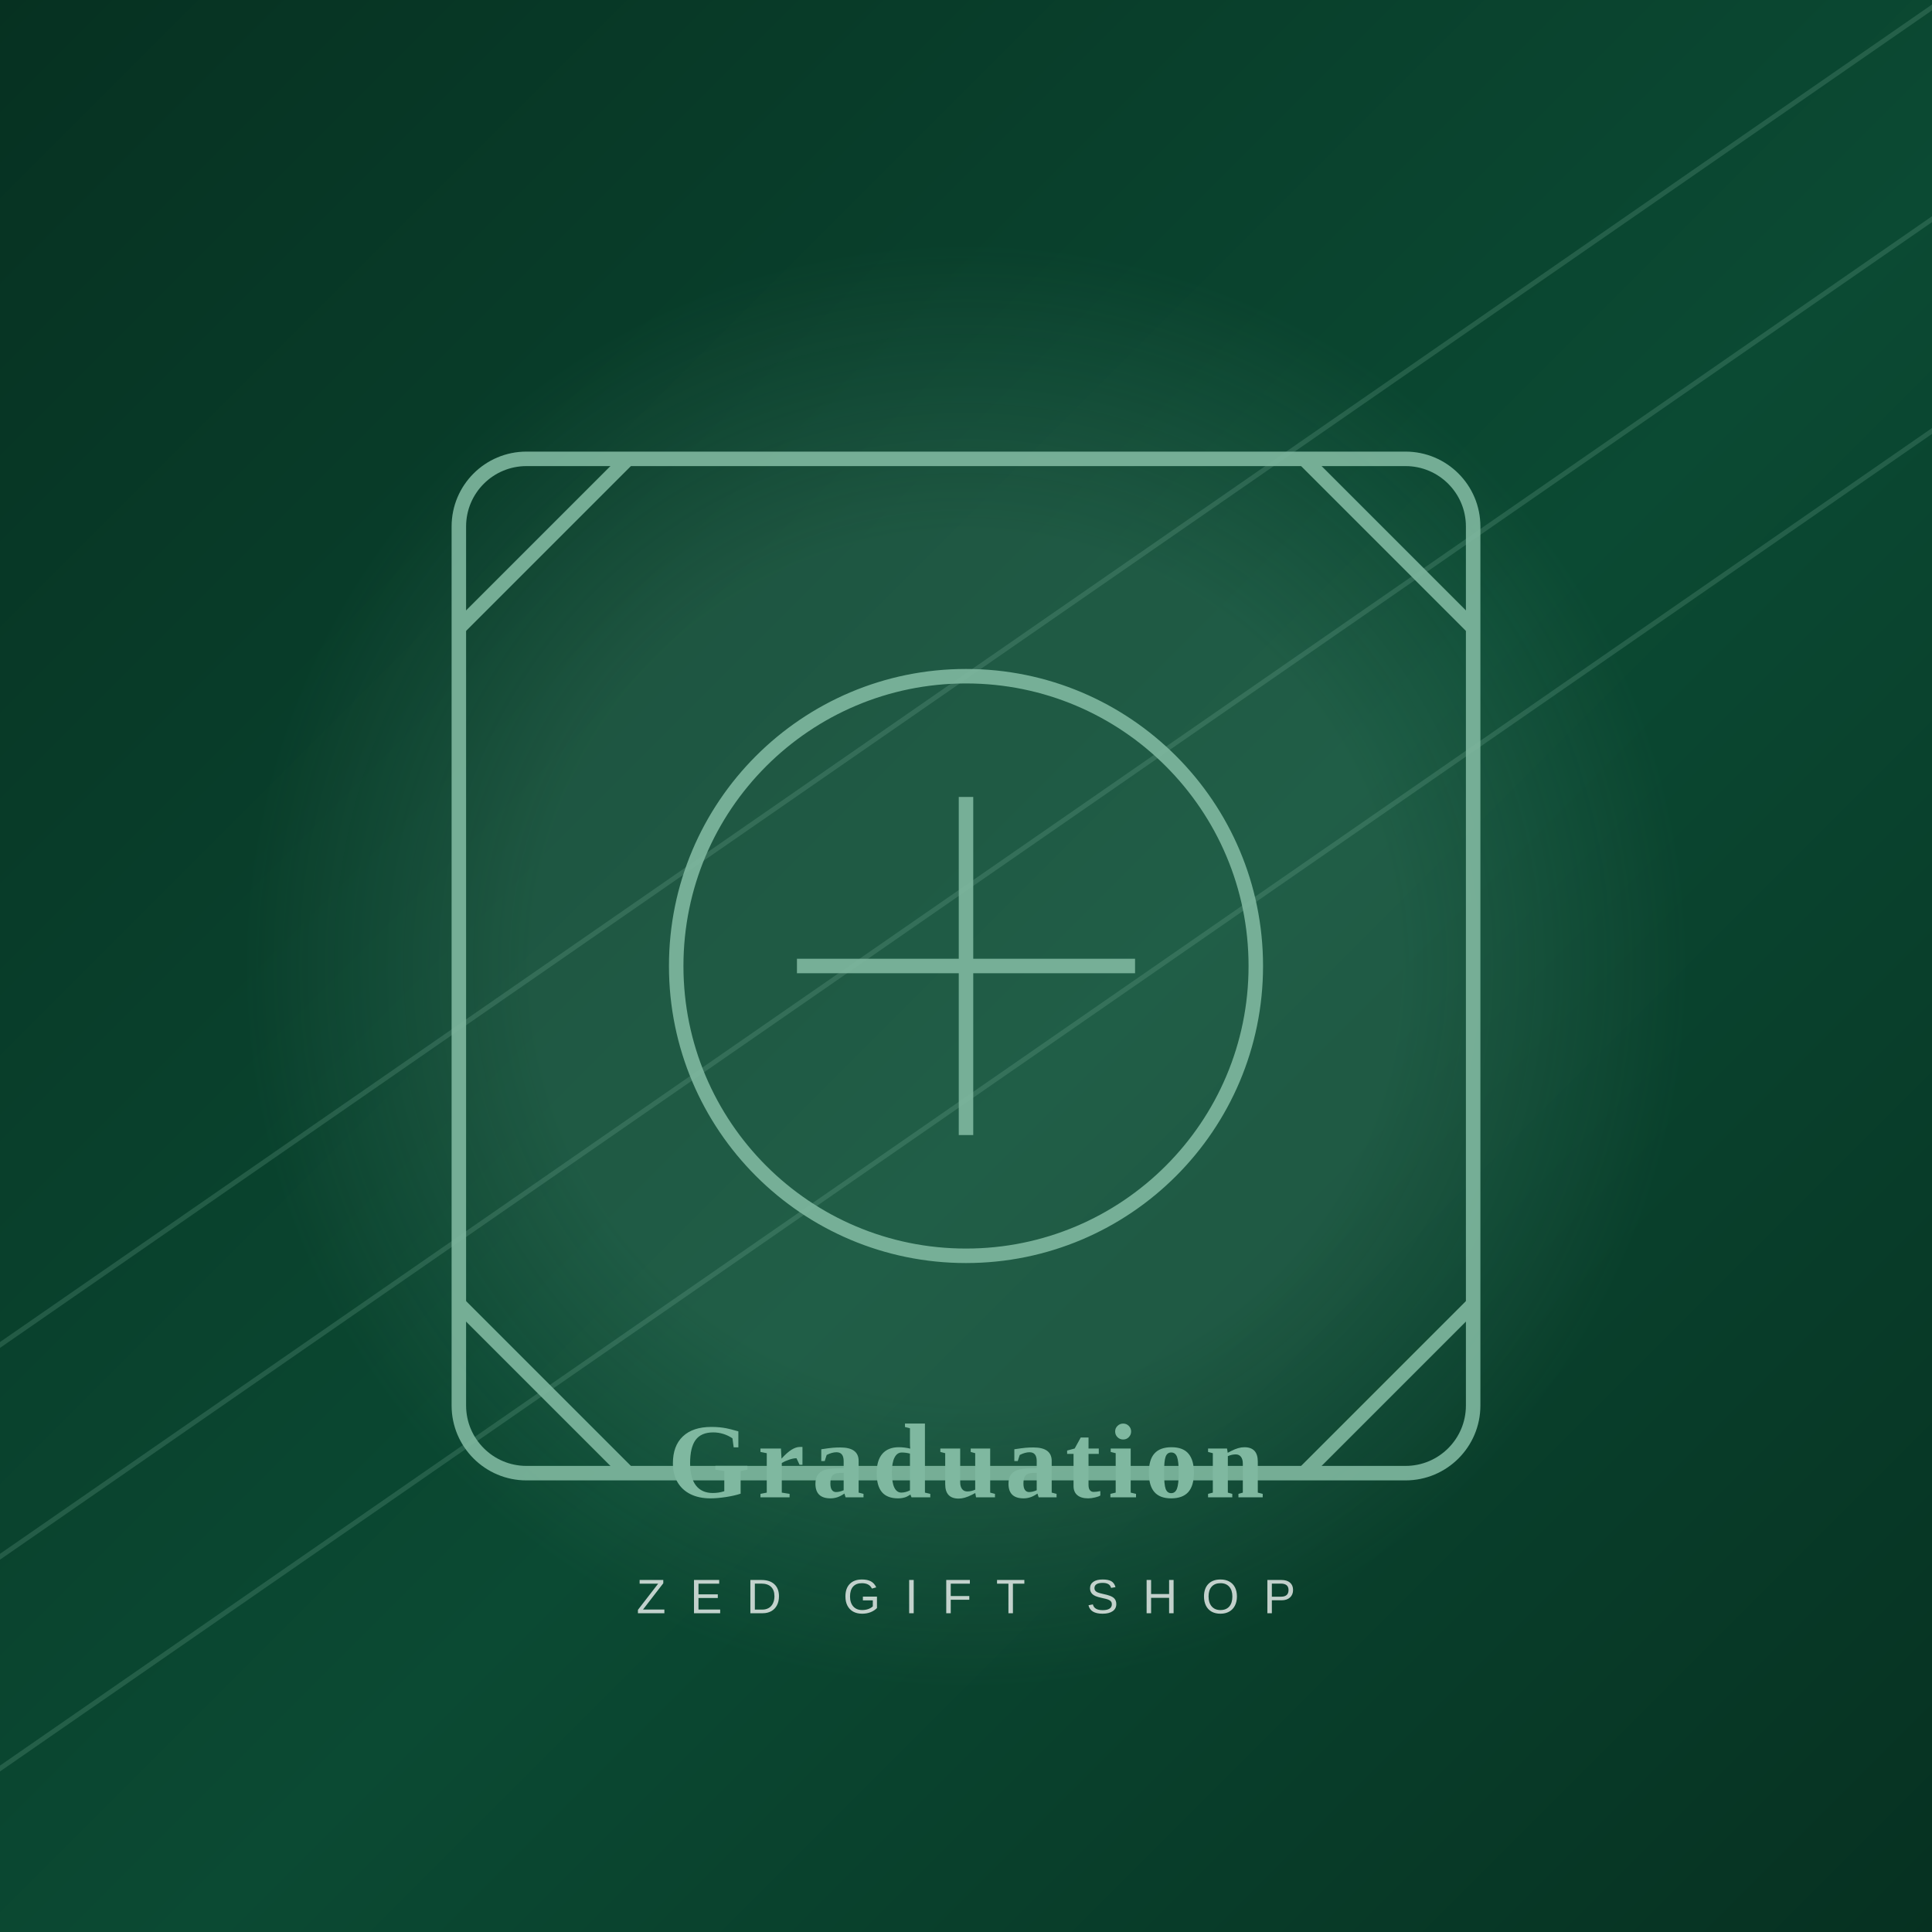
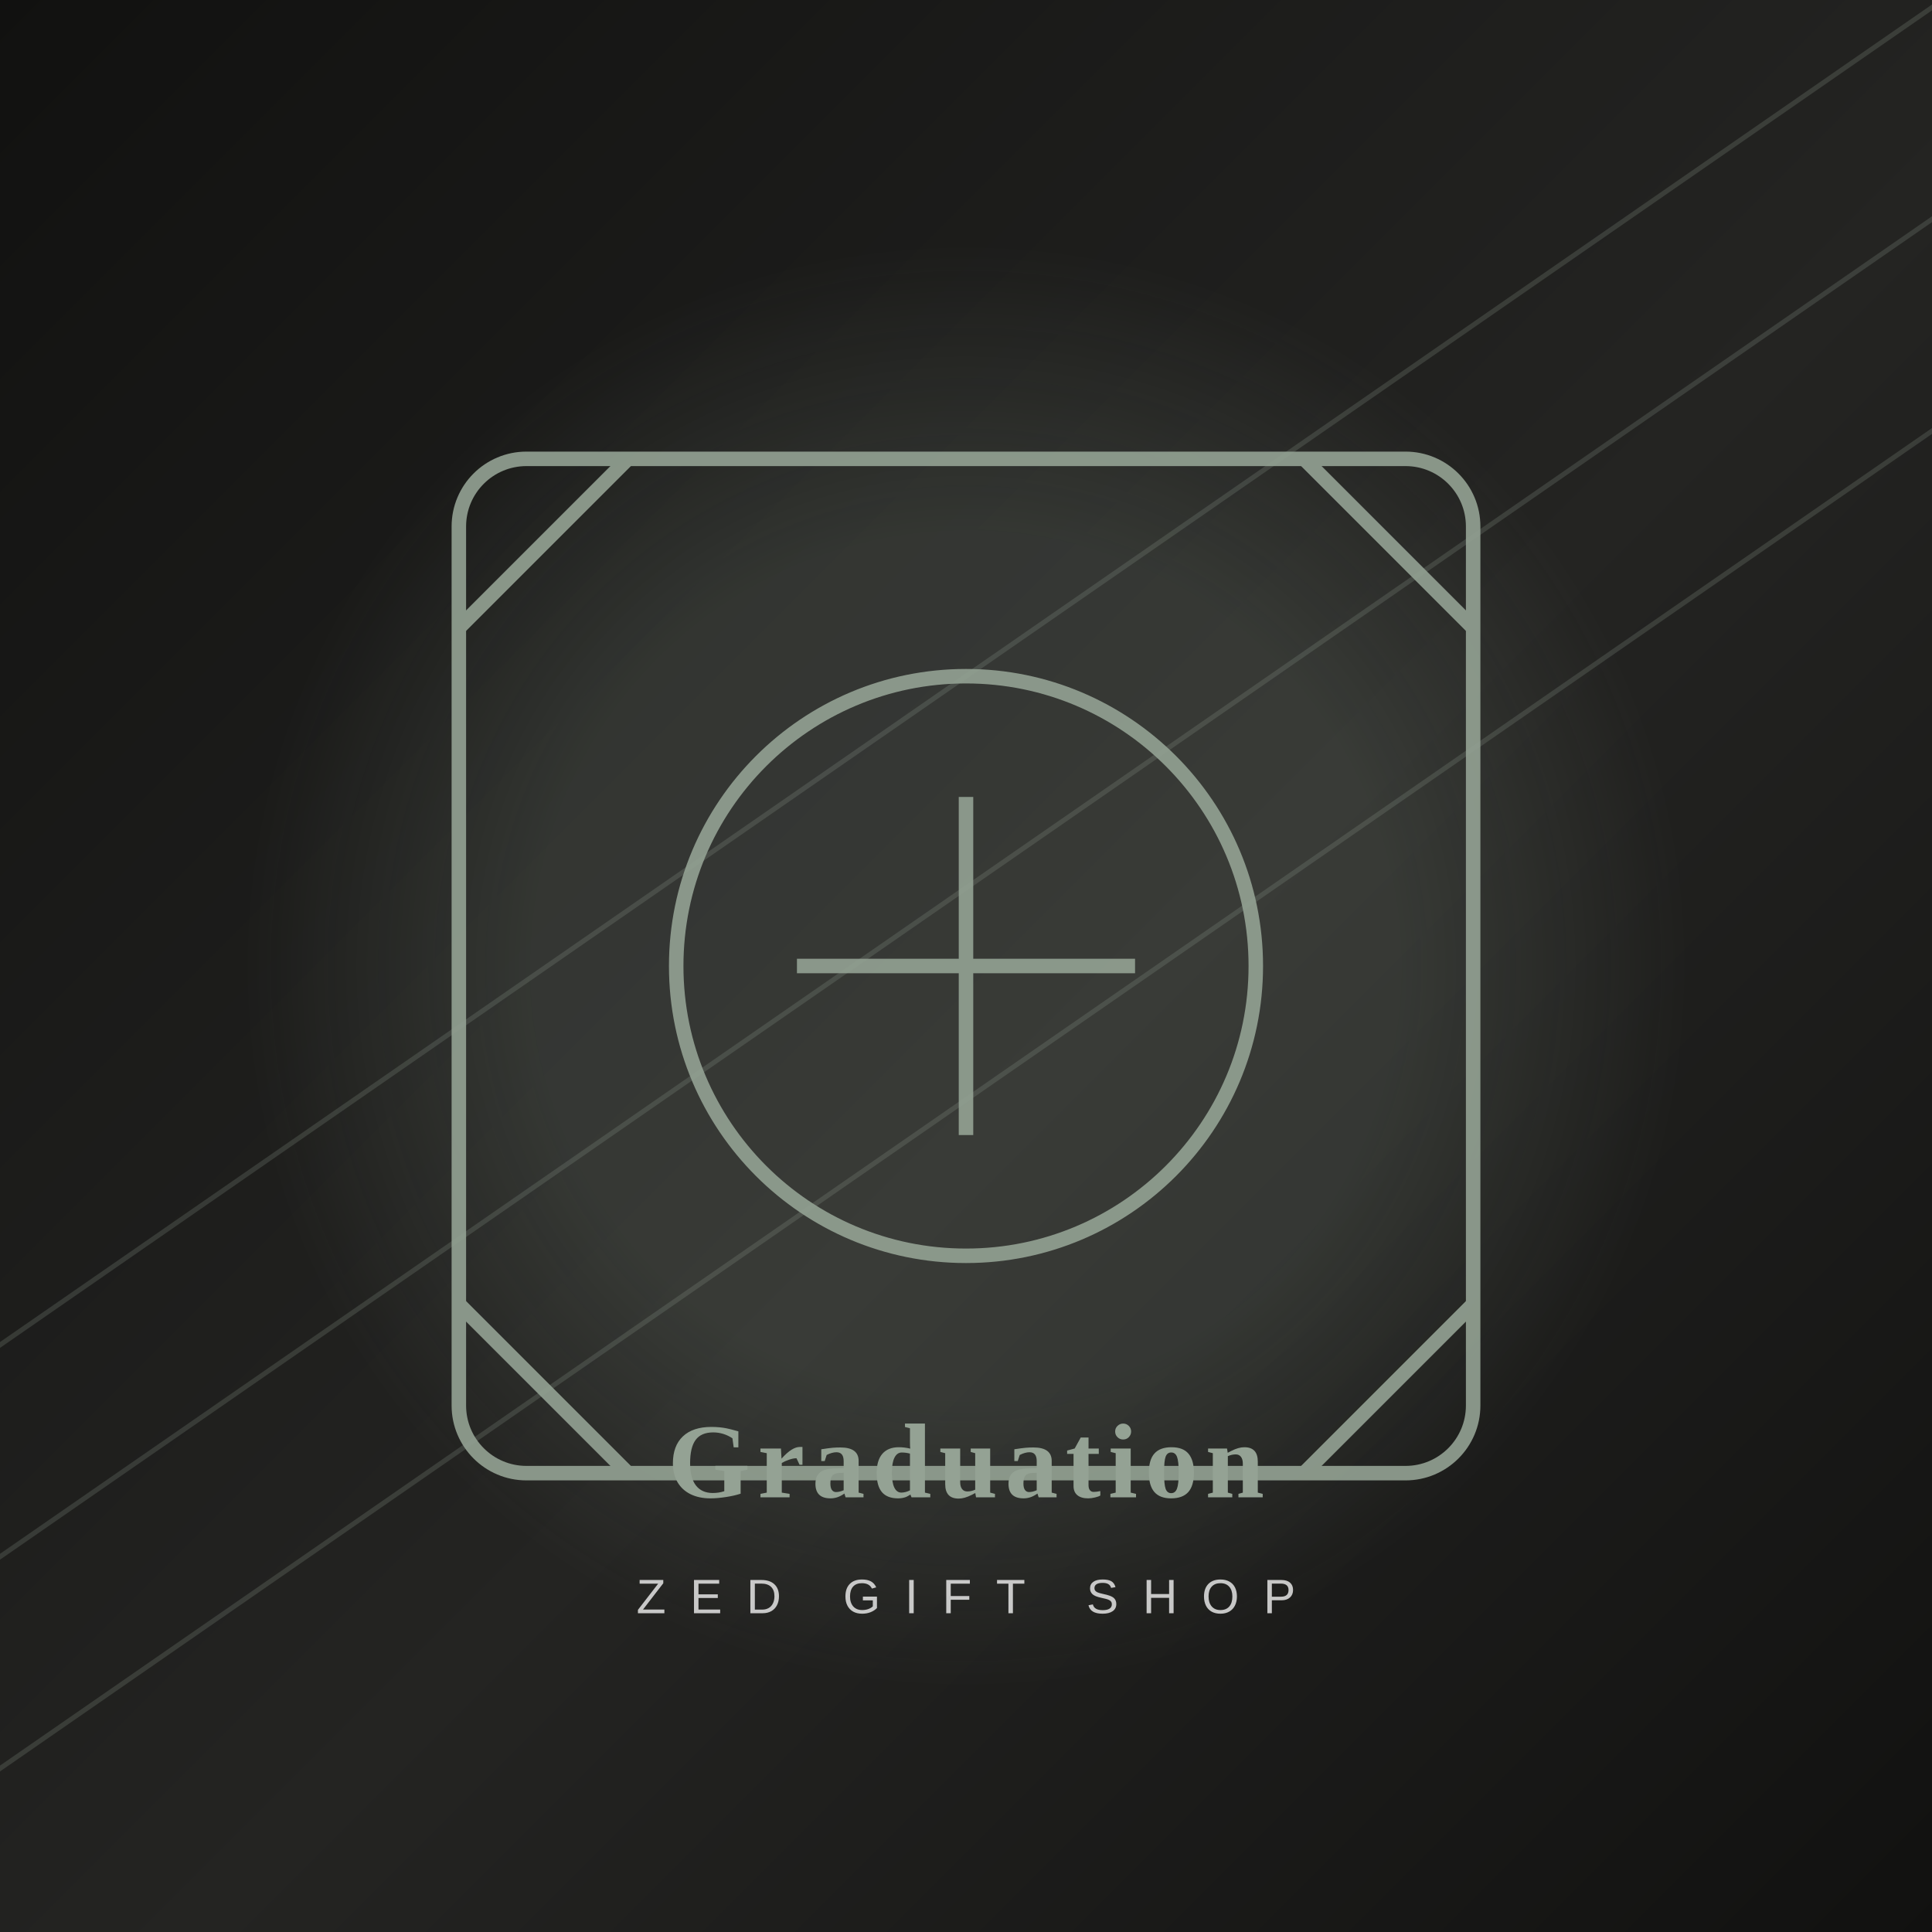
<svg xmlns="http://www.w3.org/2000/svg" width="800" height="800" viewBox="0 0 800 800">
  <defs>
    <linearGradient id="bg" x1="0" y1="0" x2="1" y2="1">
-       <stop offset="0" stop-color="#063121" />
-       <stop offset="0.55" stop-color="#0b4a33" />
-       <stop offset="1" stop-color="#063121" />
+       <stop offset="0" stop-color="#111110" />
+       <stop offset="0.55" stop-color="#242422" />
+       <stop offset="1" stop-color="#111110" />
    </linearGradient>
    <radialGradient id="glow" cx="0.5" cy="0.5" r="0.5">
-       <stop offset="0.6" stop-color="#7FB8A0" stop-opacity="0.18" />
-       <stop offset="1" stop-color="#7FB8A0" stop-opacity="0" />
+       <stop offset="0.6" stop-color="#94a294" stop-opacity="0.18" />
+       <stop offset="1" stop-color="#94a294" stop-opacity="0" />
    </radialGradient>
  </defs>
  <rect width="800" height="800" fill="url(#bg)" />
  <circle cx="400" cy="400" r="300" fill="url(#glow)" />
-   <g stroke="#7FB8A0" stroke-opacity="0.22" stroke-width="2">
+   <g stroke="#94a294" stroke-opacity="0.22" stroke-width="2">
    <path d="M-120 640 L920 -80" />
    <path d="M-80 700 L960 -20" />
    <path d="M-40 760 L1000 40" />
  </g>
-   <g fill="none" stroke="#7FB8A0" stroke-width="6" opacity="0.9">
+   <g fill="none" stroke="#94a294" stroke-width="6" opacity="0.9">
    <rect x="190" y="190" width="420" height="420" rx="28" />
    <path d="M260 190 L190 260 M540 190 L610 260 M260 610 L190 540 M540 610 L610 540" />
    <circle cx="400" cy="400" r="120" />
    <path d="M400 330 L400 470 M330 400 L470 400" />
  </g>
-   <text x="400" y="620" text-anchor="middle" font-family="Georgia, 'Times New Roman', serif" font-size="44" font-weight="bold" letter-spacing="3" fill="#7FB8A0">Graduation</text>
+   <text x="400" y="620" text-anchor="middle" font-family="Georgia, 'Times New Roman', serif" font-size="44" font-weight="bold" letter-spacing="3" fill="#94a294">Graduation</text>
  <text x="400" y="668" text-anchor="middle" font-family="Arial, sans-serif" font-size="20" letter-spacing="10" fill="#ffffff" fill-opacity="0.75">ZED GIFT SHOP</text>
</svg>
